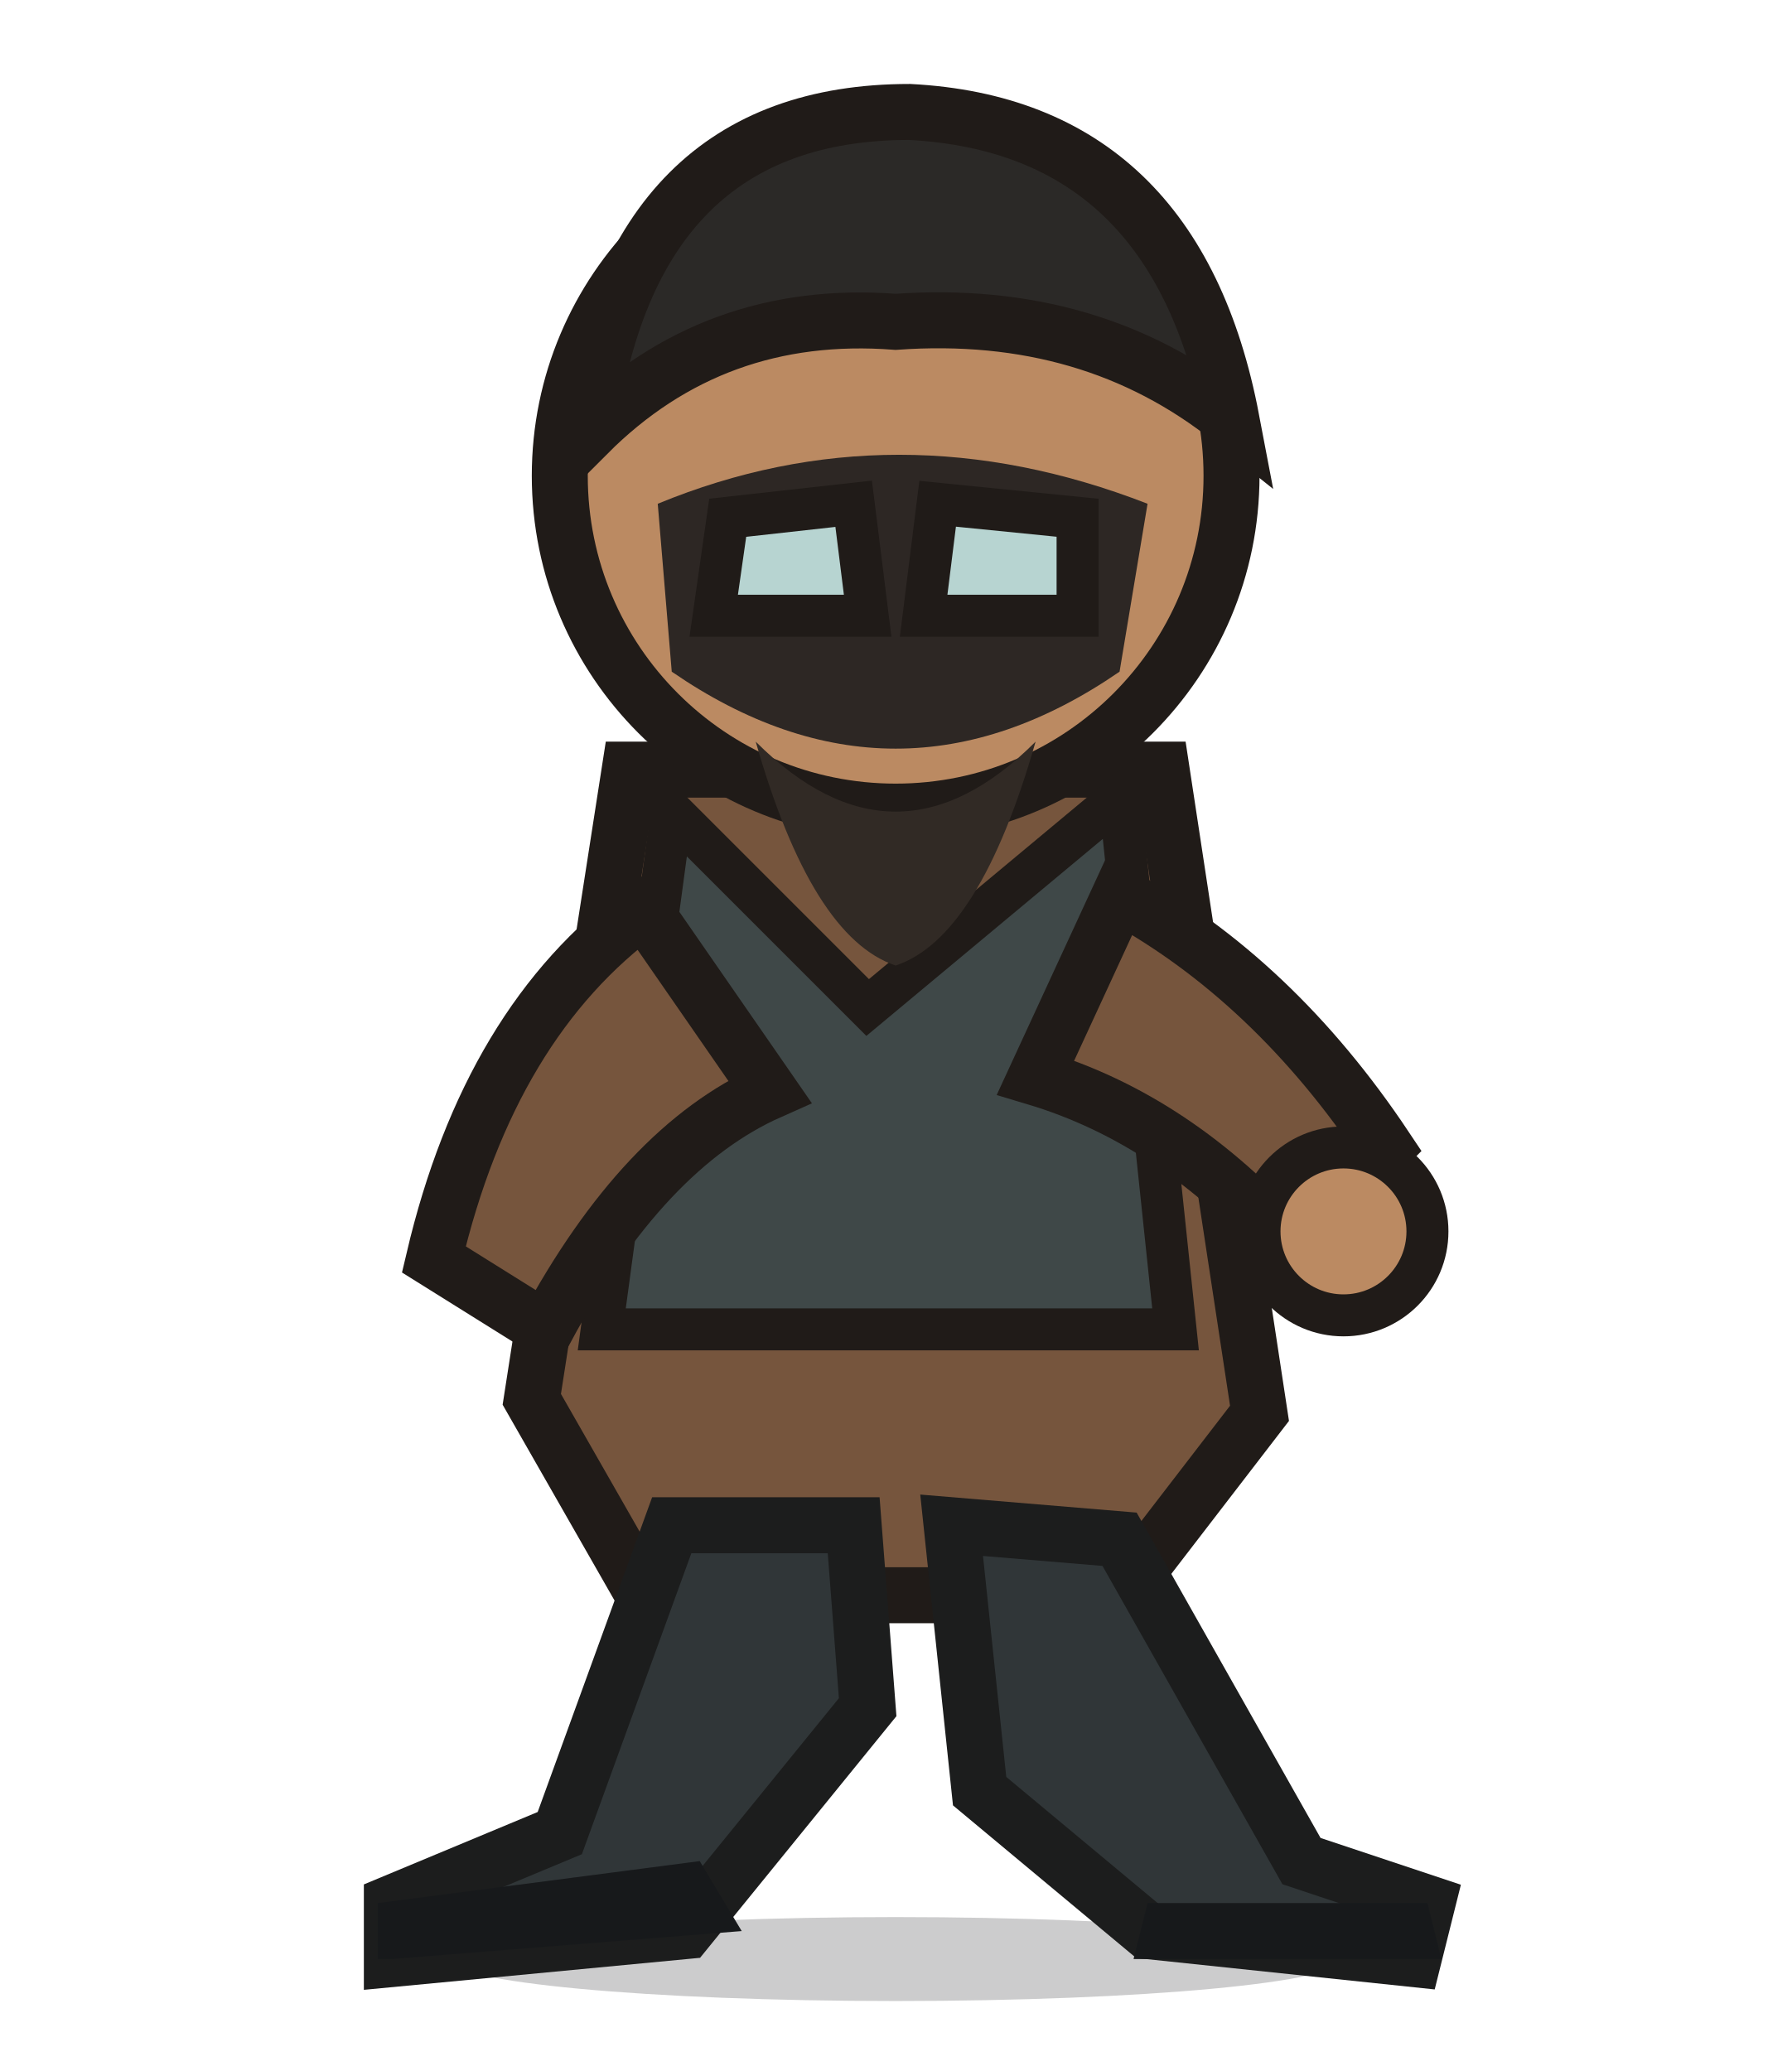
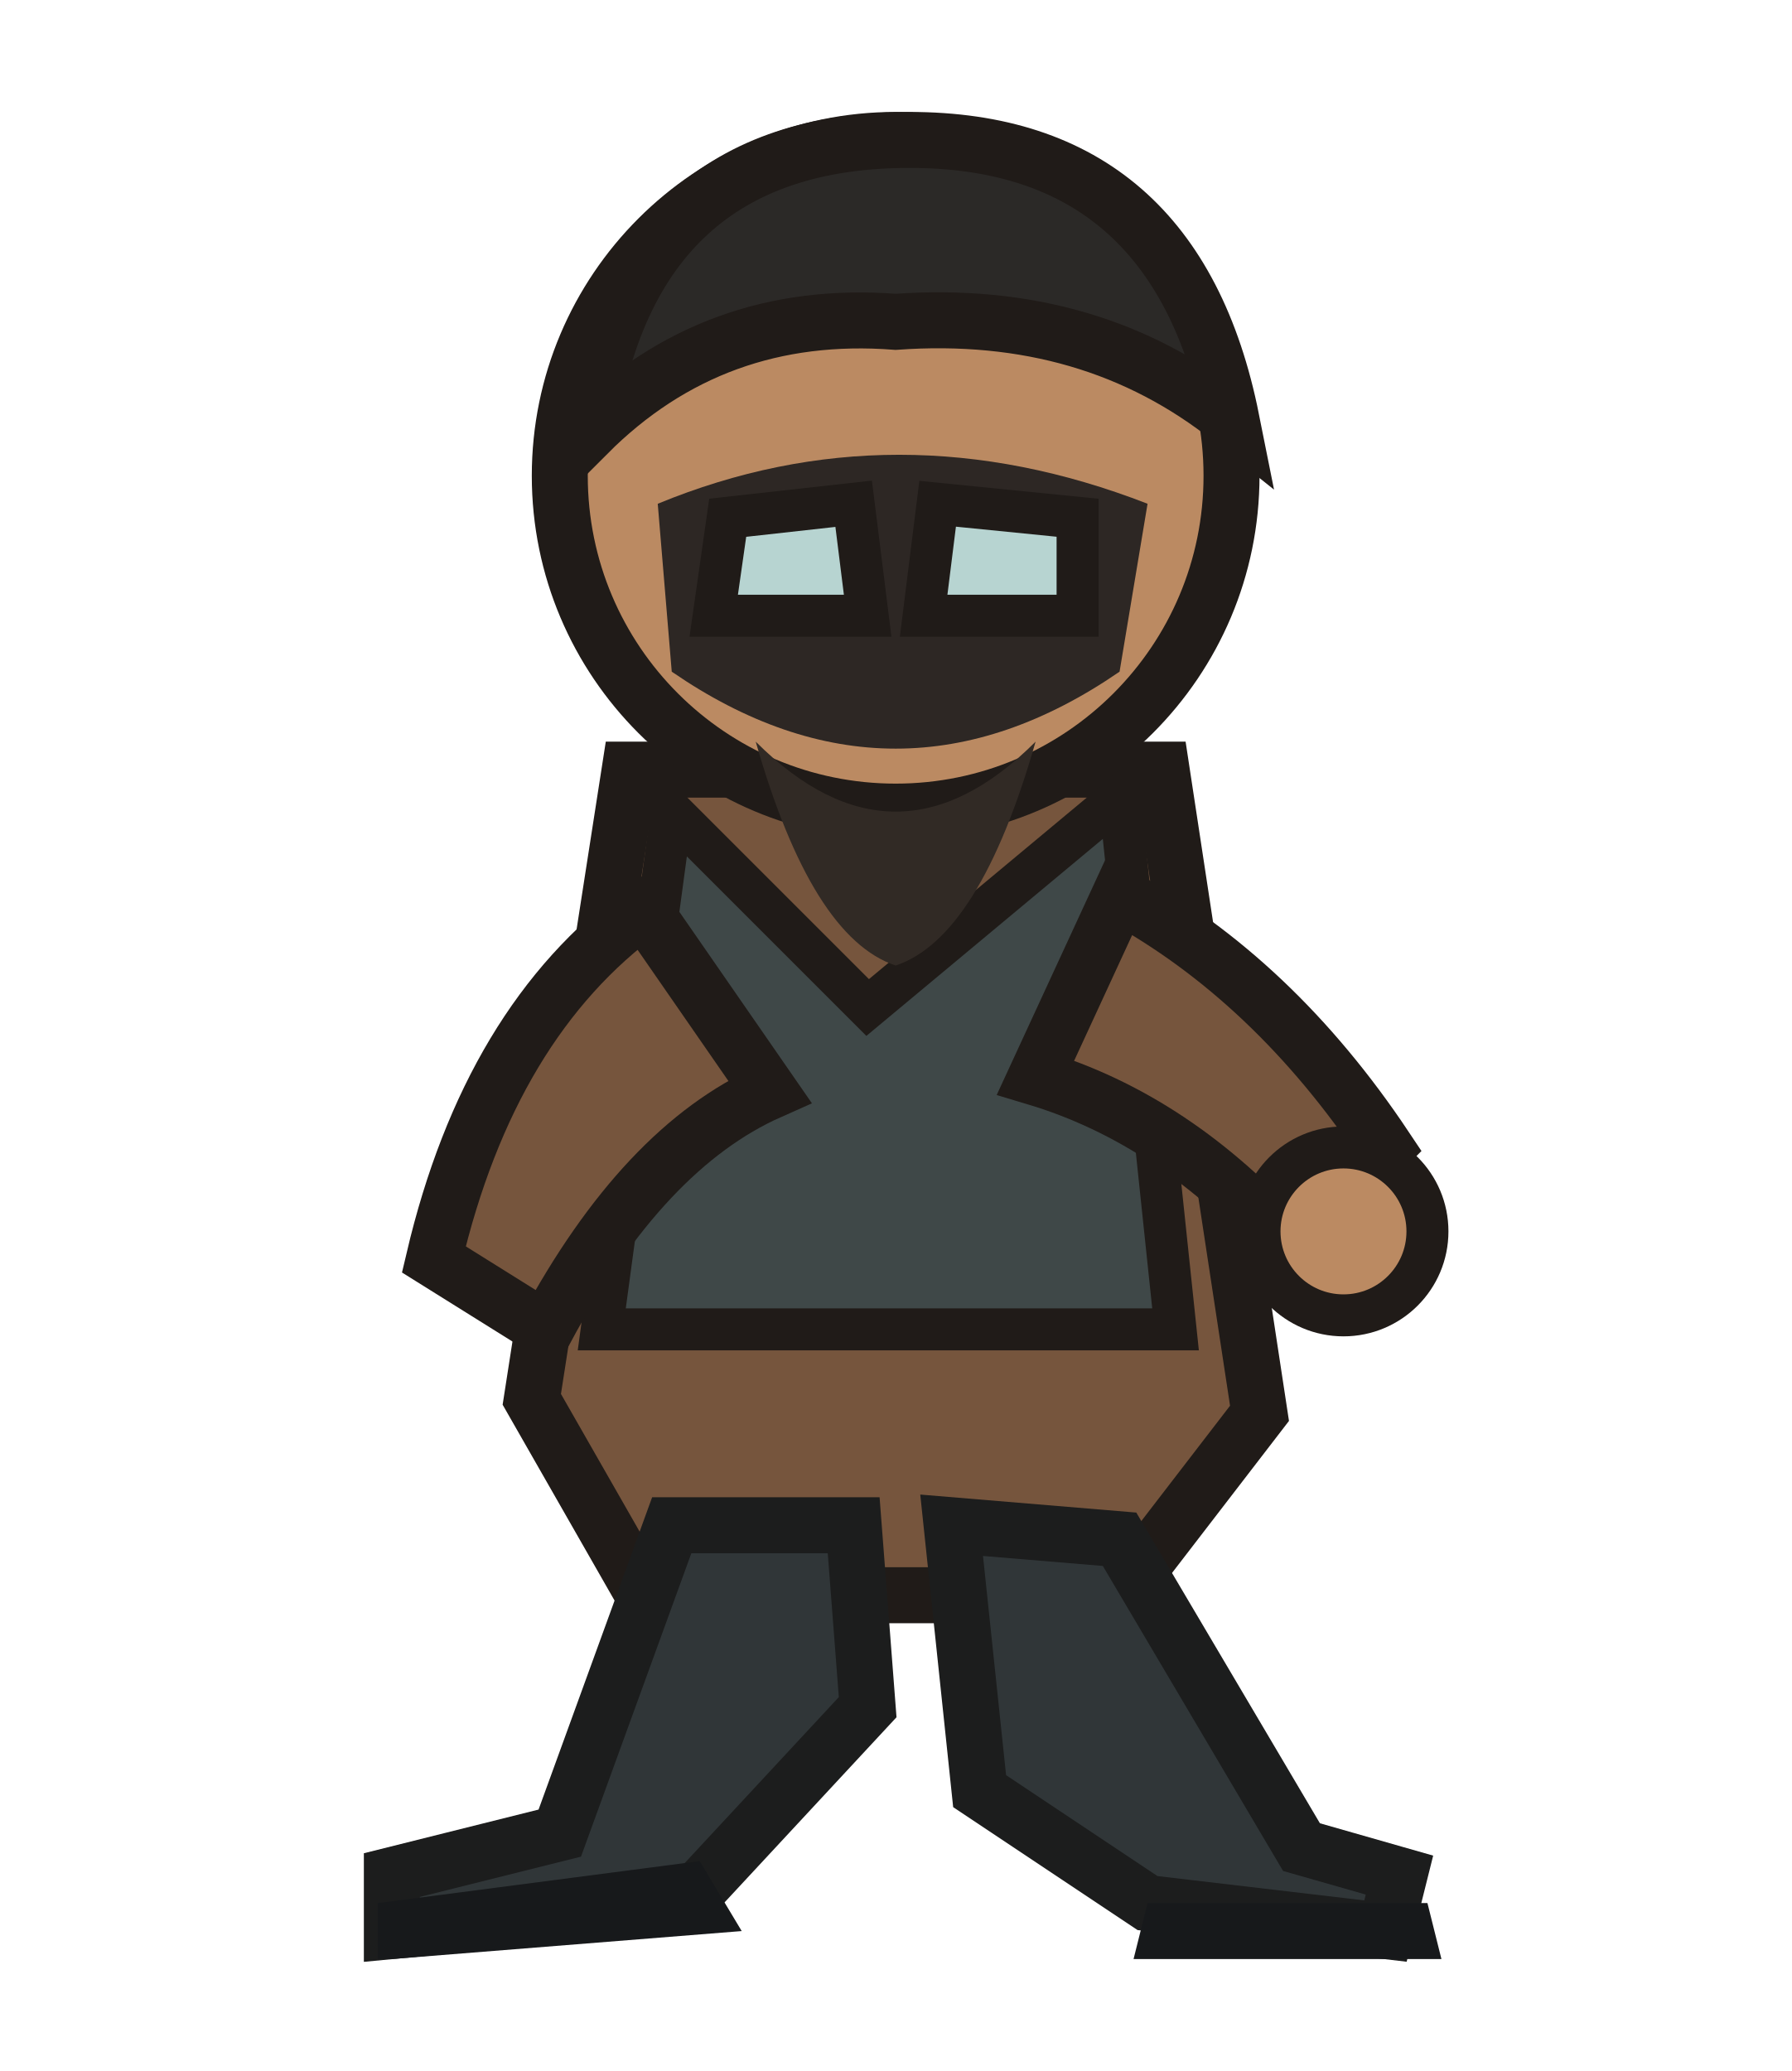
<svg xmlns="http://www.w3.org/2000/svg" width="128" height="148" viewBox="0 0 128 148" role="img" aria-label="Shotgun character run frame 2">
  <g id="shotgun-body" data-frame="run-2" data-canvas="128x148" data-foot-line-y="140">
-     <ellipse cx="64" cy="140" rx="32" ry="3" fill="#17191b" opacity=".22" />
-     <path d="M45 55 L83 55 L90 101 L80 114 L46 114 L38 100 Z" fill="#76553d" stroke="#201b18" stroke-width="4" />
-     <path d="M48 58 L62 72 L80 57 L84 95 L43 95 Z" fill="#3f4848" stroke="#201b18" stroke-width="3" />
-     <path d="M46 65 Q35 73 31 90 L39 95 Q46 82 55 78 Z" fill="#76553d" stroke="#201b18" stroke-width="4" />
-     <path d="M80 64 Q91 70 99 82 L92 89 Q84 80 74 77 Z" fill="#76553d" stroke="#201b18" stroke-width="4" />
+     <path d="M45 55L83 55L90 101L80 114L46 114L38 100Z" fill="#76553d" stroke="#201b18" stroke-width="4" />
+     <path d="M48 58L62 72L80 57L84 95L43 95Z" fill="#3f4848" stroke="#201b18" stroke-width="3" />
+     <path d="M46 65Q35 73 31 90L39 95Q46 82 55 78Z" fill="#76553d" stroke="#201b18" stroke-width="4" />
+     <path d="M80 64Q91 70 99 82L92 89Q84 80 74 77Z" fill="#76553d" stroke="#201b18" stroke-width="4" />
    <circle cx="96" cy="88" r="6" fill="#bb8a62" stroke="#201b18" stroke-width="3" />
-     <path d="M48 109 L61 109 L62 122 L49 138 L28 140 L28 136 L40 131 Z" fill="#303638" stroke="#1c1d1d" stroke-width="4" />
-     <path d="M68 109 L80 110 L93 133 L102 136 L101 140 L82 138 L70 128 Z" fill="#303638" stroke="#1c1d1d" stroke-width="4" />
-     <path d="M27 136 L50 133 L53 138 L28 140 L27 140 Z" fill="#17191b" />
-     <path d="M82 136 L102 136 L103 140 L81 140 Z" fill="#17191b" />
+     <path d="M48 109L61 109L62 122L49 136L28 138L28 134L40 131Z" fill="#303638" stroke="#1c1d1d" stroke-width="4" />
+     <path d="M68 109L80 110L93 132L100 134L99 138L82 136L70 128Z" fill="#303638" stroke="#1c1d1d" stroke-width="4" />
+     <path d="M27 136L50 133L53 138L28 140L27 140Z" fill="#17191b" />
+     <path d="M82 136L102 136L103 140L81 140Z" fill="#17191b" />
    <circle cx="64" cy="34" r="24" fill="#bb8a62" stroke="#201b18" stroke-width="4" />
-     <path d="M42 31 Q45 8 65 8 Q84 9 88 30 Q78 22 64 23 Q51 22 42 31 Z" fill="#2b2927" stroke="#201b18" stroke-width="4" />
-     <path d="M47 36 Q64 29 82 36 L80 48 Q64 59 48 48 Z" fill="#2d2724" />
-     <path d="M52 37 L61 36 L62 44 L51 44 Z M67 36 L77 37 L77 44 L66 44 Z" fill="#b7d4d1" stroke="#201b18" stroke-width="3" />
-     <path d="M54 53 Q64 63 74 53 Q70 67 64 69 Q58 67 54 53 Z" fill="#312a25" />
+     <path d="M42 31Q45 10 65 10Q84 10 88 30Q78 22 64 23Q51 22 42 31Z" fill="#2b2927" stroke="#201b18" stroke-width="4" />
+     <path d="M47 36Q64 29 82 36L80 48Q64 59 48 48Z" fill="#2d2724" />
+     <path d="M52 37L61 36L62 44L51 44ZM67 36L77 37L77 44L66 44Z" fill="#b7d4d1" stroke="#201b18" stroke-width="3" />
+     <path d="M54 53Q64 63 74 53Q70 67 64 69Q58 67 54 53Z" fill="#312a25" />
  </g>
</svg>
